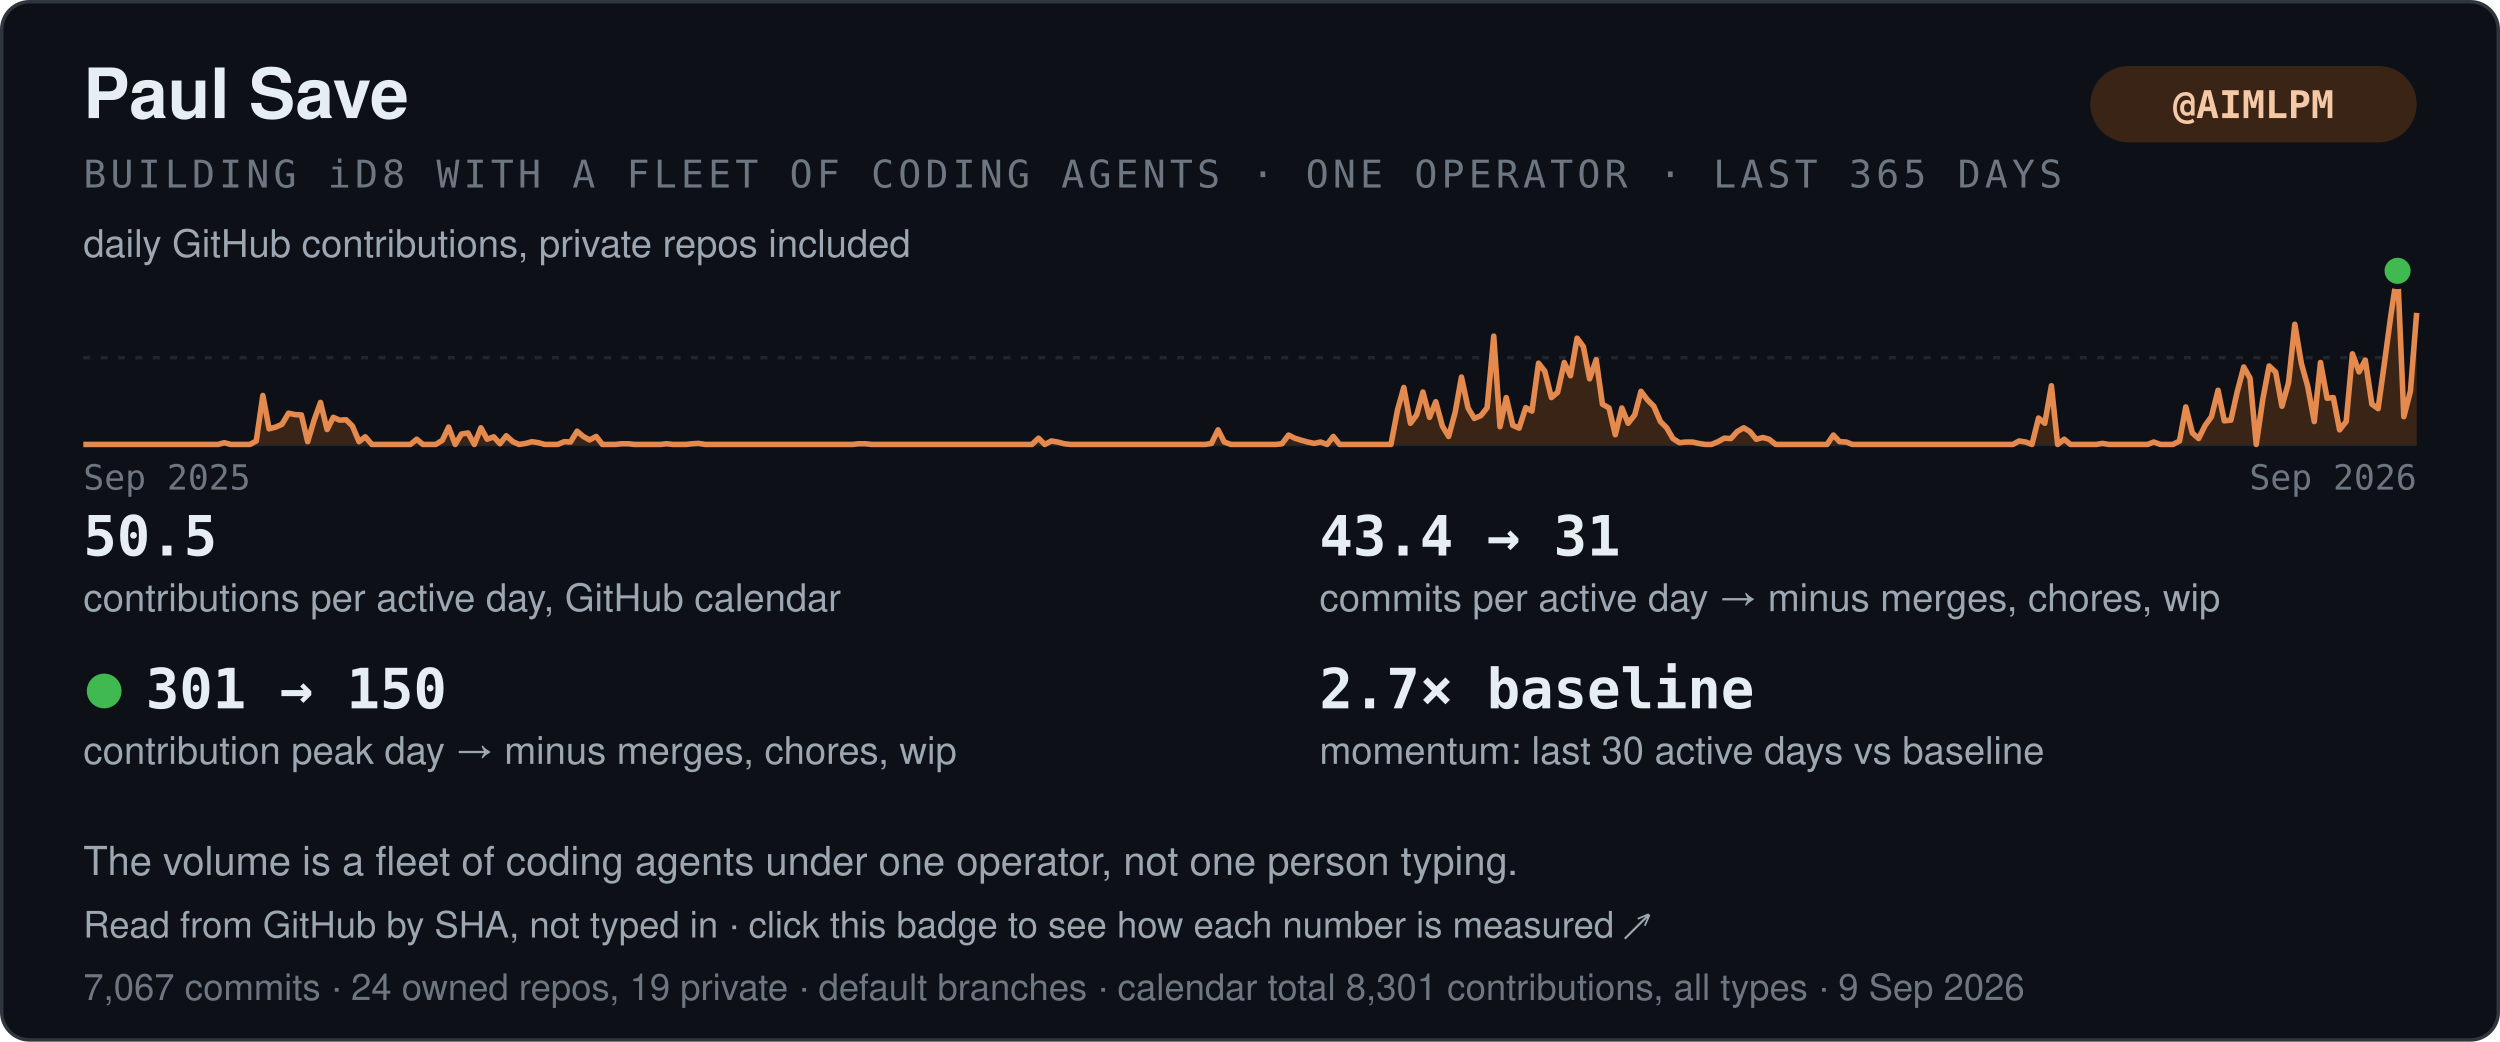
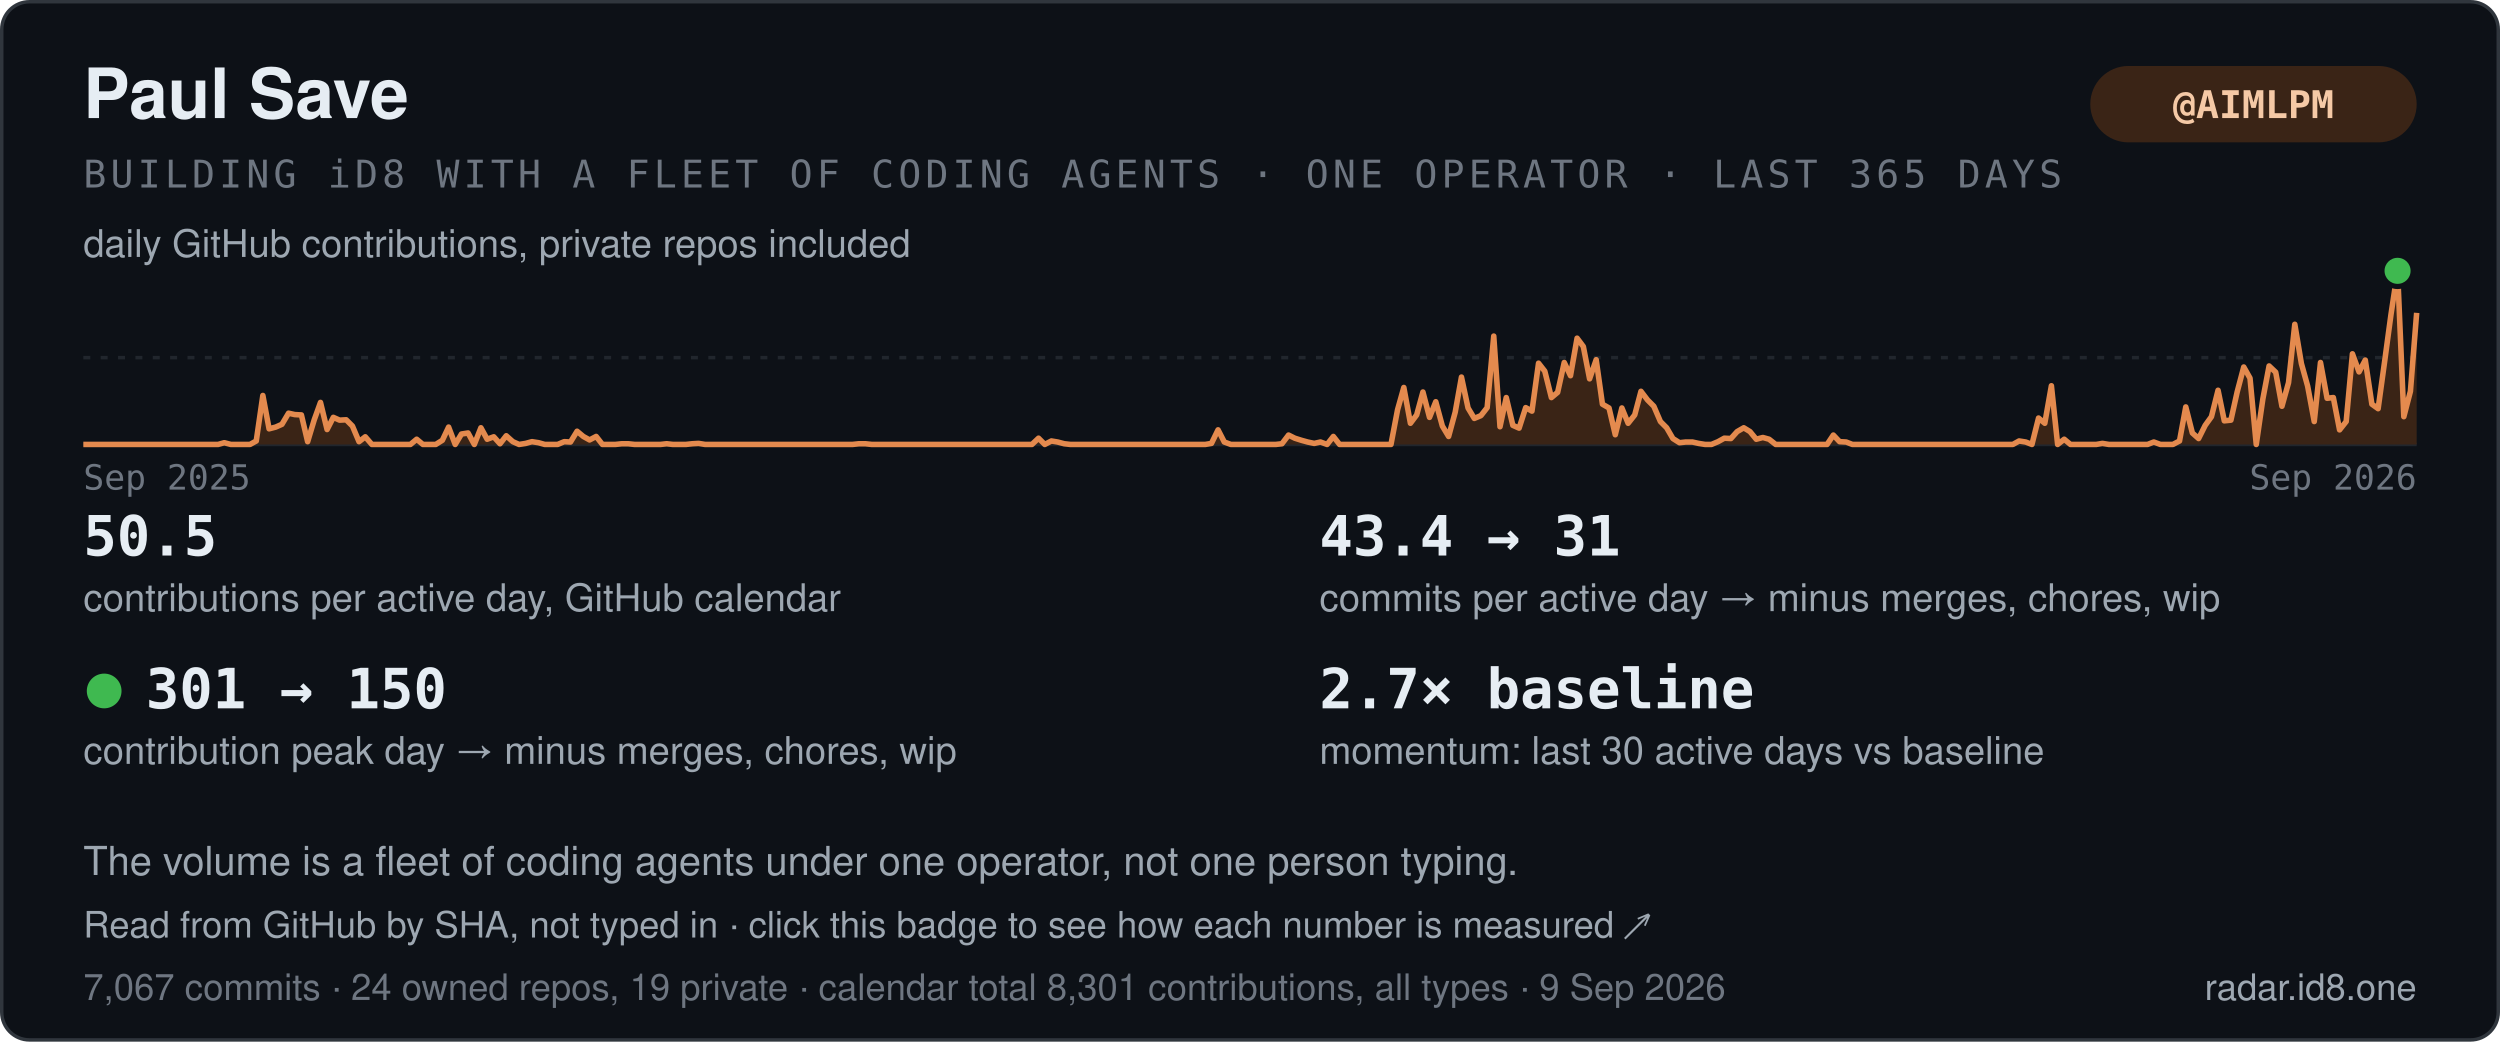
<svg xmlns="http://www.w3.org/2000/svg" width="720" height="300" viewBox="0 0 720 300" role="img" aria-label="Paul Save: Unlock Radar badge">
  <rect x="0.5" y="0.5" width="719" height="299" rx="8" fill="#0D1117" stroke="#30363D" />
  <text x="24" y="34" font-family="-apple-system, BlinkMacSystemFont, 'Segoe UI', Helvetica, Arial, sans-serif" font-size="20" font-weight="700" fill="#E6EDF3">Paul Save</text>
  <text x="24" y="54" font-family="ui-monospace, SFMono-Regular, Menlo, Consolas, monospace" font-size="11" letter-spacing="1.2" fill="#6E7681">BUILDING iD8 WITH A FLEET OF CODING AGENTS · ONE OPERATOR · LAST 365 DAYS</text>
  <rect x="602" y="19" width="94" height="22" rx="11" fill="#3A2416" />
  <text x="649" y="34" text-anchor="middle" font-family="ui-monospace, SFMono-Regular, Menlo, Consolas, monospace" font-size="11" font-weight="600" fill="#F5C9A6">@AIMLPM</text>
  <line x1="24" x2="696" y1="128" y2="128" stroke="#21262D" />
  <line x1="24" x2="696" y1="103.0" y2="103.0" stroke="#21262D" stroke-dasharray="2 3" />
  <path d="M24.0,128.0 L25.8,128.0 L27.7,128.0 L29.5,128.0 L31.4,128.0 L33.2,128.0 L35.1,128.0 L36.9,128.0 L38.8,128.0 L40.6,128.0 L42.5,128.0 L44.3,128.0 L46.2,128.0 L48.0,128.0 L49.8,128.0 L51.7,128.0 L53.5,128.0 L55.4,128.0 L57.2,128.0 L59.1,128.0 L60.9,128.0 L62.8,128.0 L64.6,127.5 L66.5,128.0 L68.3,128.0 L70.2,128.0 L72.0,128.0 L73.8,127.0 L75.7,113.9 L77.5,123.5 L79.4,123.0 L81.2,122.2 L83.1,119.0 L84.9,119.4 L86.8,119.5 L88.6,127.2 L90.5,120.9 L92.3,115.9 L94.2,123.7 L96.0,120.2 L97.8,121.0 L99.7,120.9 L101.5,122.7 L103.4,127.2 L105.2,125.8 L107.1,128.0 L108.9,128.0 L110.8,128.0 L112.6,128.0 L114.5,128.0 L116.3,128.0 L118.2,128.0 L120.0,126.5 L121.8,128.0 L123.7,128.0 L125.5,128.0 L127.4,126.8 L129.2,123.0 L131.1,128.0 L132.9,125.0 L134.8,124.7 L136.6,128.0 L138.5,123.2 L140.3,126.5 L142.2,125.8 L144.0,127.8 L145.8,125.5 L147.7,127.2 L149.5,128.0 L151.4,127.7 L153.2,127.2 L155.1,127.5 L156.9,128.0 L158.8,128.0 L160.6,128.0 L162.5,127.2 L164.3,127.3 L166.2,124.2 L168.0,125.7 L169.8,126.7 L171.7,125.7 L173.5,128.0 L175.4,128.0 L177.2,128.0 L179.1,127.8 L180.9,127.8 L182.8,128.0 L184.6,128.0 L186.5,128.0 L188.3,128.0 L190.2,128.0 L192.0,127.8 L193.8,128.0 L195.7,128.0 L197.5,128.0 L199.4,127.8 L201.2,127.7 L203.1,128.0 L204.9,128.0 L206.8,128.0 L208.6,128.0 L210.5,128.0 L212.3,128.0 L214.2,128.0 L216.0,128.0 L217.8,128.0 L219.7,128.0 L221.5,128.0 L223.4,128.0 L225.2,128.0 L227.1,128.0 L228.9,128.0 L230.8,128.0 L232.6,128.0 L234.5,128.0 L236.3,128.0 L238.2,128.0 L240.0,128.0 L241.8,128.0 L243.7,128.0 L245.5,128.0 L247.4,127.8 L249.2,127.8 L251.1,128.0 L252.9,128.0 L254.8,128.0 L256.6,128.0 L258.5,128.0 L260.3,128.0 L262.2,128.0 L264.0,128.0 L265.8,128.0 L267.7,128.0 L269.5,128.0 L271.4,128.0 L273.2,128.0 L275.1,128.0 L276.9,128.0 L278.8,128.0 L280.6,128.0 L282.5,128.0 L284.3,128.0 L286.2,128.0 L288.0,128.0 L289.8,128.0 L291.7,128.0 L293.5,128.0 L295.4,128.0 L297.2,128.0 L299.1,126.2 L300.9,128.0 L302.8,127.0 L304.6,127.3 L306.5,127.8 L308.3,128.0 L310.2,128.0 L312.0,128.0 L313.8,128.0 L315.7,128.0 L317.5,128.0 L319.4,128.0 L321.2,128.0 L323.1,128.0 L324.9,128.0 L326.8,128.0 L328.6,128.0 L330.5,128.0 L332.3,128.0 L334.2,128.0 L336.0,128.0 L337.8,128.0 L339.7,128.0 L341.5,128.0 L343.4,128.0 L345.2,128.0 L347.1,128.0 L348.9,127.7 L350.8,123.8 L352.6,127.3 L354.5,128.0 L356.3,128.0 L358.2,128.0 L360.0,128.0 L361.8,128.0 L363.7,128.0 L365.5,128.0 L367.4,128.0 L369.2,127.8 L371.1,125.3 L372.9,126.2 L374.8,126.8 L376.6,127.3 L378.5,127.7 L380.3,127.3 L382.2,128.0 L384.0,125.7 L385.8,128.0 L387.7,128.0 L389.5,128.0 L391.4,128.0 L393.2,128.0 L395.1,128.0 L396.9,128.0 L398.8,128.0 L400.6,128.0 L402.5,118.0 L404.3,111.6 L406.2,121.9 L408.0,119.5 L409.8,112.9 L411.7,120.2 L413.5,115.7 L415.4,122.7 L417.2,125.7 L419.1,118.7 L420.9,108.6 L422.8,117.5 L424.6,120.5 L426.5,119.7 L428.3,117.4 L430.2,96.8 L432.0,122.9 L433.8,114.5 L435.7,122.5 L437.5,123.3 L439.4,117.4 L441.2,118.4 L443.1,104.6 L444.9,106.9 L446.8,114.5 L448.6,113.0 L450.5,104.4 L452.3,108.2 L454.2,97.4 L456.0,99.8 L457.8,109.1 L459.7,103.6 L461.5,116.4 L463.4,117.5 L465.2,125.2 L467.1,117.5 L468.9,121.9 L470.8,119.5 L472.6,112.7 L474.5,115.2 L476.3,117.0 L478.2,121.4 L480.0,123.2 L481.8,126.3 L483.7,127.5 L485.5,127.3 L487.4,127.3 L489.2,127.7 L491.1,128.0 L492.9,128.0 L494.8,127.2 L496.6,126.2 L498.5,126.3 L500.3,124.3 L502.2,123.2 L504.0,124.3 L505.8,126.5 L507.7,126.0 L509.5,126.5 L511.4,128.0 L513.2,128.0 L515.1,128.0 L516.9,128.0 L518.8,128.0 L520.6,128.0 L522.5,128.0 L524.3,128.0 L526.2,128.0 L528.0,125.3 L529.8,127.2 L531.7,127.3 L533.5,128.0 L535.4,128.0 L537.2,128.0 L539.1,128.0 L540.9,128.0 L542.8,128.0 L544.6,128.0 L546.5,128.0 L548.3,128.0 L550.2,128.0 L552.0,128.0 L553.8,128.0 L555.7,128.0 L557.5,128.0 L559.4,128.0 L561.2,128.0 L563.1,128.0 L564.9,128.0 L566.8,128.0 L568.6,128.0 L570.5,128.0 L572.3,128.0 L574.2,128.0 L576.0,128.0 L577.8,128.0 L579.7,128.0 L581.5,127.0 L583.4,127.3 L585.2,128.0 L587.1,120.4 L588.9,121.9 L590.8,111.1 L592.6,128.0 L594.5,126.5 L596.3,128.0 L598.2,128.0 L600.0,128.0 L601.8,128.0 L603.7,128.0 L605.5,127.7 L607.4,128.0 L609.2,128.0 L611.1,128.0 L612.9,128.0 L614.8,128.0 L616.6,128.0 L618.5,128.0 L620.3,127.3 L622.2,128.0 L624.0,128.0 L625.8,128.0 L627.7,127.0 L629.5,117.2 L631.4,124.7 L633.2,126.3 L635.1,122.5 L636.9,120.0 L638.8,112.4 L640.6,121.2 L642.5,121.0 L644.3,112.9 L646.2,105.7 L648.0,108.9 L649.8,128.0 L651.7,114.9 L653.5,105.4 L655.4,107.2 L657.2,117.0 L659.1,110.2 L660.9,93.4 L662.8,104.7 L664.6,111.2 L666.5,121.4 L668.3,104.4 L670.2,114.7 L672.0,114.5 L673.8,123.8 L675.7,121.4 L677.5,101.9 L679.4,107.1 L681.2,103.7 L683.1,116.4 L684.9,117.7 L686.8,103.9 L688.6,90.6 L690.5,78.0 L692.3,120.0 L694.2,112.7 L696.0,90.1 L696.0,128 L24,128 Z" fill="#3A2416" />
  <path d="M24.0,128.0 L25.8,128.0 L27.7,128.0 L29.5,128.0 L31.4,128.0 L33.2,128.0 L35.1,128.0 L36.9,128.0 L38.8,128.0 L40.6,128.0 L42.5,128.0 L44.3,128.0 L46.2,128.0 L48.0,128.0 L49.8,128.0 L51.7,128.0 L53.5,128.0 L55.4,128.0 L57.2,128.0 L59.1,128.0 L60.9,128.0 L62.8,128.0 L64.6,127.5 L66.5,128.0 L68.3,128.0 L70.2,128.0 L72.0,128.0 L73.8,127.0 L75.7,113.9 L77.5,123.5 L79.4,123.0 L81.2,122.2 L83.1,119.0 L84.9,119.4 L86.8,119.5 L88.6,127.2 L90.5,120.9 L92.3,115.9 L94.2,123.7 L96.0,120.2 L97.8,121.0 L99.7,120.9 L101.5,122.7 L103.4,127.2 L105.2,125.8 L107.1,128.0 L108.9,128.0 L110.8,128.0 L112.6,128.0 L114.5,128.0 L116.3,128.0 L118.2,128.0 L120.0,126.5 L121.8,128.0 L123.7,128.0 L125.5,128.0 L127.4,126.8 L129.2,123.0 L131.1,128.0 L132.9,125.0 L134.8,124.7 L136.6,128.0 L138.5,123.2 L140.3,126.5 L142.2,125.8 L144.0,127.8 L145.8,125.5 L147.7,127.2 L149.5,128.0 L151.4,127.7 L153.2,127.2 L155.1,127.5 L156.9,128.0 L158.8,128.0 L160.6,128.0 L162.5,127.2 L164.3,127.3 L166.2,124.2 L168.0,125.7 L169.8,126.7 L171.7,125.7 L173.5,128.0 L175.4,128.0 L177.2,128.0 L179.1,127.8 L180.9,127.8 L182.8,128.0 L184.6,128.0 L186.5,128.0 L188.3,128.0 L190.2,128.0 L192.0,127.8 L193.8,128.0 L195.7,128.0 L197.5,128.0 L199.4,127.8 L201.2,127.7 L203.1,128.0 L204.9,128.0 L206.8,128.0 L208.6,128.0 L210.5,128.0 L212.3,128.0 L214.2,128.0 L216.0,128.0 L217.8,128.0 L219.7,128.0 L221.5,128.0 L223.4,128.0 L225.2,128.0 L227.1,128.0 L228.9,128.0 L230.8,128.0 L232.6,128.0 L234.5,128.0 L236.3,128.0 L238.2,128.0 L240.0,128.0 L241.8,128.0 L243.7,128.0 L245.5,128.0 L247.4,127.8 L249.2,127.8 L251.1,128.0 L252.9,128.0 L254.8,128.0 L256.6,128.0 L258.5,128.0 L260.3,128.0 L262.2,128.0 L264.0,128.0 L265.8,128.0 L267.7,128.0 L269.5,128.0 L271.4,128.0 L273.2,128.0 L275.1,128.0 L276.9,128.0 L278.8,128.0 L280.6,128.0 L282.5,128.0 L284.3,128.0 L286.2,128.0 L288.0,128.0 L289.8,128.0 L291.7,128.0 L293.5,128.0 L295.4,128.0 L297.2,128.0 L299.1,126.2 L300.9,128.0 L302.8,127.0 L304.6,127.3 L306.5,127.8 L308.3,128.0 L310.2,128.0 L312.0,128.0 L313.8,128.0 L315.7,128.0 L317.5,128.0 L319.4,128.0 L321.2,128.0 L323.1,128.0 L324.9,128.0 L326.8,128.0 L328.6,128.0 L330.5,128.0 L332.3,128.0 L334.2,128.0 L336.0,128.0 L337.8,128.0 L339.7,128.0 L341.5,128.0 L343.4,128.0 L345.2,128.0 L347.1,128.0 L348.9,127.7 L350.8,123.8 L352.6,127.3 L354.5,128.0 L356.3,128.0 L358.2,128.0 L360.0,128.0 L361.8,128.0 L363.7,128.0 L365.5,128.0 L367.4,128.0 L369.2,127.8 L371.1,125.3 L372.9,126.2 L374.8,126.8 L376.6,127.3 L378.5,127.7 L380.3,127.3 L382.2,128.0 L384.0,125.7 L385.8,128.0 L387.7,128.0 L389.5,128.0 L391.4,128.0 L393.2,128.0 L395.1,128.0 L396.9,128.0 L398.8,128.0 L400.6,128.0 L402.5,118.0 L404.3,111.6 L406.2,121.9 L408.0,119.5 L409.8,112.9 L411.7,120.2 L413.5,115.7 L415.4,122.7 L417.2,125.7 L419.1,118.7 L420.9,108.6 L422.8,117.5 L424.6,120.5 L426.5,119.7 L428.3,117.4 L430.2,96.8 L432.0,122.9 L433.8,114.5 L435.7,122.5 L437.5,123.3 L439.4,117.4 L441.2,118.4 L443.1,104.6 L444.9,106.9 L446.8,114.5 L448.6,113.0 L450.5,104.4 L452.3,108.2 L454.2,97.4 L456.0,99.8 L457.8,109.1 L459.7,103.6 L461.5,116.4 L463.4,117.5 L465.2,125.2 L467.1,117.5 L468.9,121.9 L470.8,119.5 L472.6,112.7 L474.5,115.2 L476.3,117.0 L478.2,121.4 L480.0,123.2 L481.8,126.3 L483.7,127.5 L485.5,127.3 L487.4,127.3 L489.2,127.7 L491.1,128.0 L492.9,128.0 L494.8,127.2 L496.6,126.2 L498.5,126.3 L500.3,124.3 L502.2,123.2 L504.0,124.3 L505.8,126.5 L507.7,126.0 L509.5,126.5 L511.4,128.0 L513.2,128.0 L515.1,128.0 L516.9,128.0 L518.8,128.0 L520.6,128.0 L522.5,128.0 L524.3,128.0 L526.2,128.0 L528.0,125.3 L529.8,127.2 L531.7,127.3 L533.5,128.0 L535.4,128.0 L537.2,128.0 L539.1,128.0 L540.9,128.0 L542.8,128.0 L544.6,128.0 L546.5,128.0 L548.3,128.0 L550.2,128.0 L552.0,128.0 L553.8,128.0 L555.7,128.0 L557.5,128.0 L559.4,128.0 L561.2,128.0 L563.1,128.0 L564.9,128.0 L566.8,128.0 L568.6,128.0 L570.5,128.0 L572.3,128.0 L574.2,128.0 L576.0,128.0 L577.8,128.0 L579.7,128.0 L581.5,127.0 L583.4,127.3 L585.2,128.0 L587.1,120.4 L588.9,121.9 L590.8,111.1 L592.6,128.0 L594.5,126.5 L596.3,128.0 L598.2,128.0 L600.0,128.0 L601.8,128.0 L603.7,128.0 L605.5,127.7 L607.4,128.0 L609.2,128.0 L611.1,128.0 L612.9,128.0 L614.8,128.0 L616.6,128.0 L618.5,128.0 L620.3,127.3 L622.2,128.0 L624.0,128.0 L625.8,128.0 L627.7,127.0 L629.5,117.2 L631.4,124.7 L633.2,126.3 L635.1,122.5 L636.9,120.0 L638.8,112.4 L640.6,121.2 L642.5,121.0 L644.3,112.9 L646.2,105.7 L648.0,108.9 L649.8,128.0 L651.7,114.9 L653.5,105.4 L655.4,107.2 L657.2,117.0 L659.1,110.2 L660.9,93.4 L662.8,104.7 L664.6,111.2 L666.5,121.4 L668.3,104.4 L670.2,114.7 L672.0,114.5 L673.8,123.8 L675.7,121.4 L677.5,101.9 L679.4,107.1 L681.2,103.7 L683.1,116.4 L684.9,117.7 L686.8,103.9 L688.6,90.6 L690.5,78.0 L692.3,120.0 L694.2,112.7 L696.0,90.1" fill="none" stroke="#E48A4E" stroke-width="1.6" stroke-linejoin="round" />
  <circle cx="690.5" cy="78.0" r="4.5" fill="#3FB950" stroke="#0D1117" stroke-width="1.5" />
  <text x="24" y="141" font-family="ui-monospace, SFMono-Regular, Menlo, Consolas, monospace" font-size="10" fill="#6E7681">Sep 2025</text>
  <text x="696" y="141" text-anchor="end" font-family="ui-monospace, SFMono-Regular, Menlo, Consolas, monospace" font-size="10" fill="#6E7681">Sep 2026</text>
  <text x="24" y="74" font-family="-apple-system, BlinkMacSystemFont, 'Segoe UI', Helvetica, Arial, sans-serif" font-size="11" fill="#9DA7B1">daily GitHub contributions, private repos included</text>
  <text x="24" y="160" font-family="ui-monospace, SFMono-Regular, Menlo, Consolas, monospace" font-size="16" font-weight="600" fill="#E6EDF3">50.5</text>
  <text x="24" y="176" font-family="-apple-system, BlinkMacSystemFont, 'Segoe UI', Helvetica, Arial, sans-serif" font-size="11" fill="#9DA7B1">contributions per active day, GitHub calendar</text>
  <text x="380" y="160" font-family="ui-monospace, SFMono-Regular, Menlo, Consolas, monospace" font-size="16" font-weight="600" fill="#E6EDF3">43.4 → 31</text>
  <text x="380" y="176" font-family="-apple-system, BlinkMacSystemFont, 'Segoe UI', Helvetica, Arial, sans-serif" font-size="11" fill="#9DA7B1">commits per active day → minus merges, chores, wip</text>
  <circle cx="30" cy="199" r="5" fill="#3FB950" />
  <text x="42" y="204" font-family="ui-monospace, SFMono-Regular, Menlo, Consolas, monospace" font-size="16" font-weight="600" fill="#E6EDF3">301 → 150</text>
  <text x="24" y="220" font-family="-apple-system, BlinkMacSystemFont, 'Segoe UI', Helvetica, Arial, sans-serif" font-size="11" fill="#9DA7B1">contribution peak day → minus merges, chores, wip</text>
  <text x="380" y="204" font-family="ui-monospace, SFMono-Regular, Menlo, Consolas, monospace" font-size="16" font-weight="600" fill="#E6EDF3">2.7× baseline</text>
  <text x="380" y="220" font-family="-apple-system, BlinkMacSystemFont, 'Segoe UI', Helvetica, Arial, sans-serif" font-size="11" fill="#9DA7B1">momentum: last 30 active days vs baseline</text>
  <text x="24" y="252" font-family="-apple-system, BlinkMacSystemFont, 'Segoe UI', Helvetica, Arial, sans-serif" font-size="11.5" fill="#9DA7B1">The volume is a fleet of coding agents under one operator, not one person typing.</text>
  <text x="24" y="270" font-family="-apple-system, BlinkMacSystemFont, 'Segoe UI', Helvetica, Arial, sans-serif" font-size="10.5" fill="#9DA7B1">Read from GitHub by SHA, not typed in · click this badge to see how each number is measured ↗</text>
-   <text x="24" y="288" font-family="-apple-system, BlinkMacSystemFont, 'Segoe UI', Helvetica, Arial, sans-serif" font-size="10.5" fill="#6E7681">7,067 commits · 24 owned repos, 19 private · default branches · calendar total 8,301 contributions, all types · 9 Sep 2026</text>
+   <text x="24" y="288" font-family="-apple-system, BlinkMacSystemFont, 'Segoe UI', Helvetica, Arial, sans-serif" font-size="10.5" fill="#6E7681">7,067 commits · 24 owned repos, 19 private · calendar total 8,301 contributions, all types · 9 Sep 2026</text>
+   <text x="696" y="288" text-anchor="end" font-family="-apple-system, BlinkMacSystemFont, 'Segoe UI', Helvetica, Arial, sans-serif" font-size="10.5" fill="#9DA7B1">radar.id8.one</text>
</svg>
